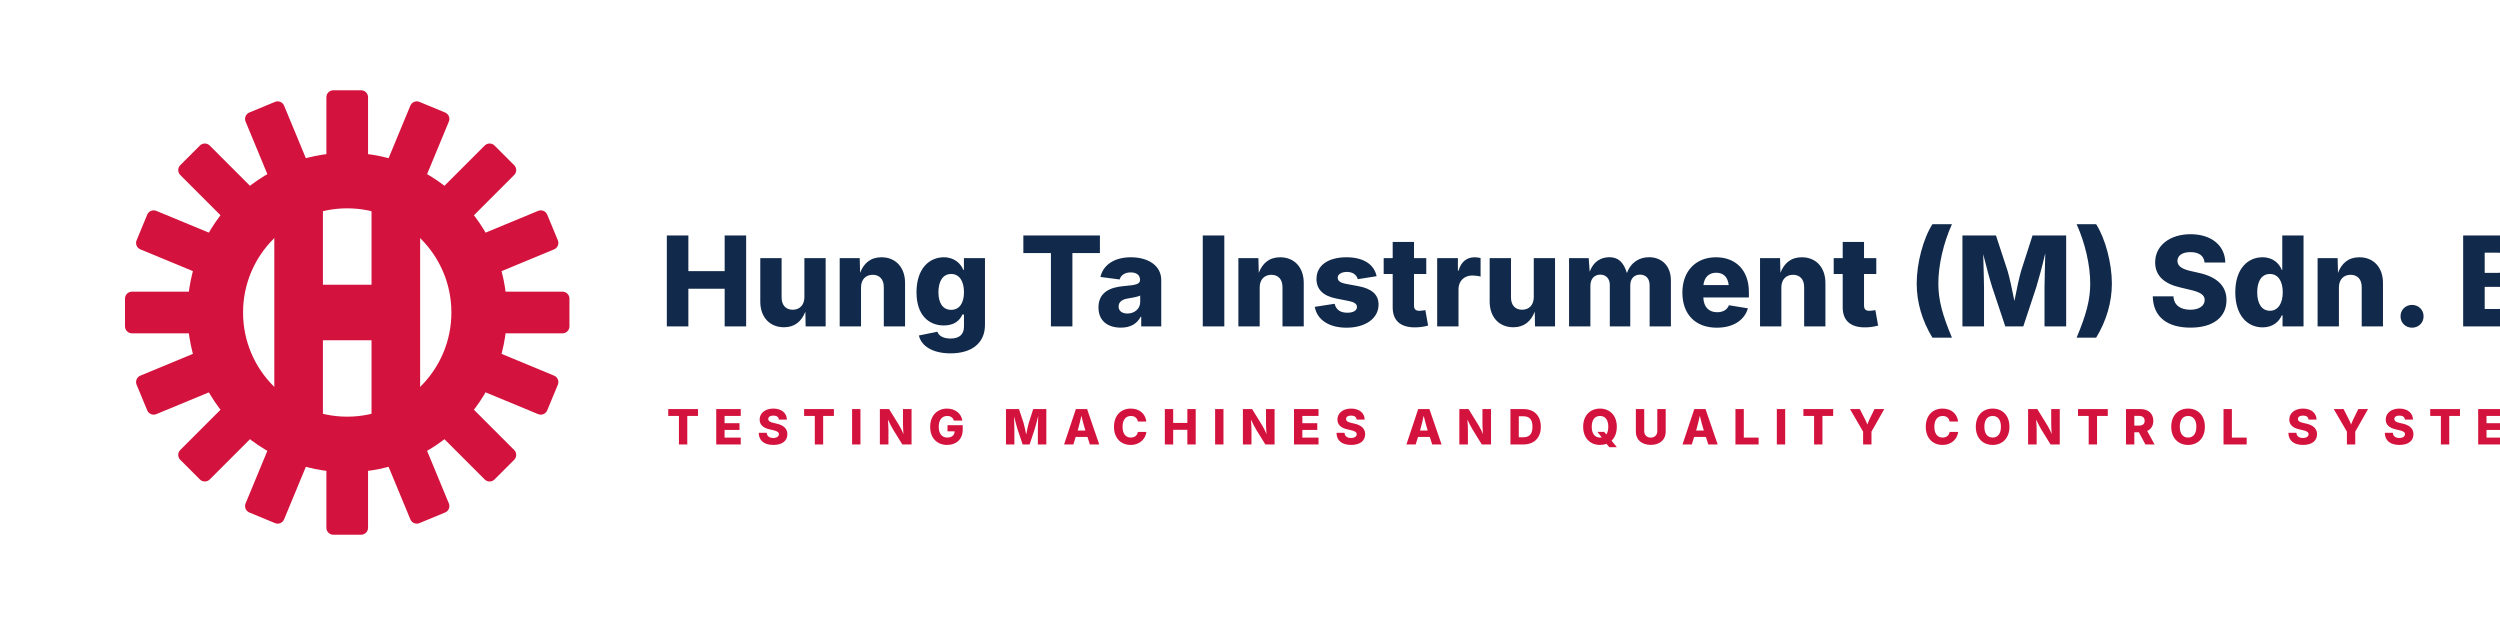
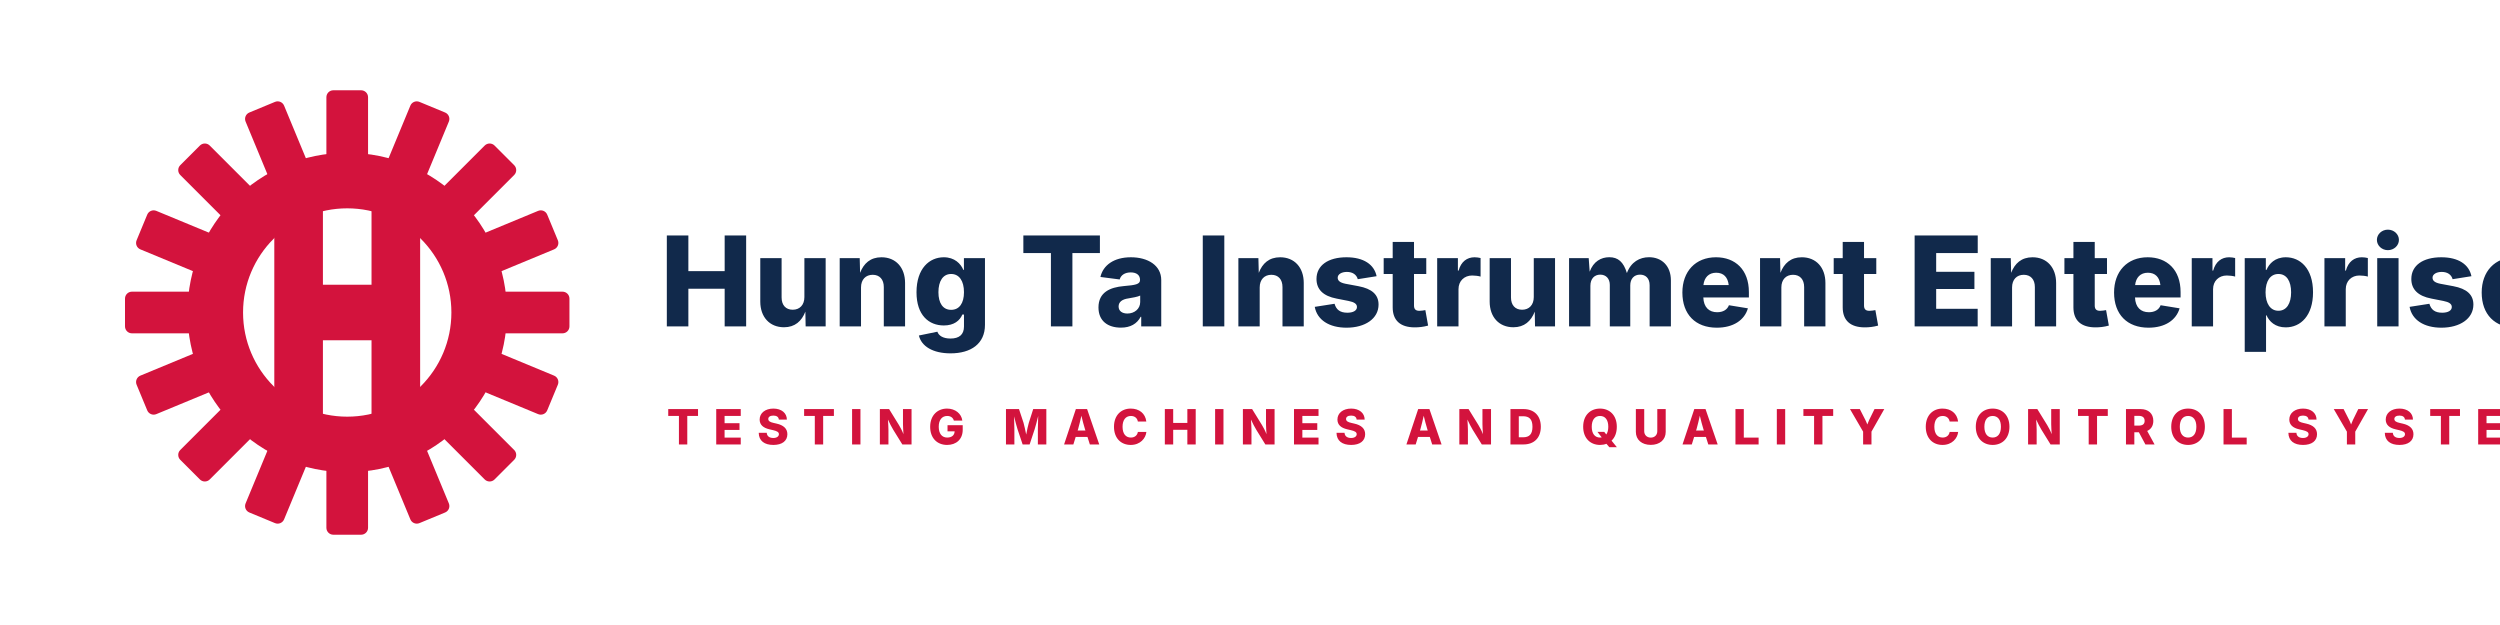
<svg xmlns="http://www.w3.org/2000/svg" viewBox="0 0 720 180" role="img" aria-labelledby="title desc">
  <rect width="720" height="180" fill="#ffffff" />
  <g transform="translate(36 26)" fill="#D3133D">
    <rect x="58" y="0" width="12" height="25" rx="2" transform="rotate(0 64 64)" />
    <rect x="58" y="0" width="12" height="25" rx="2" transform="rotate(22.5 64 64)" />
    <rect x="58" y="0" width="12" height="25" rx="2" transform="rotate(45 64 64)" />
    <rect x="58" y="0" width="12" height="25" rx="2" transform="rotate(67.5 64 64)" />
    <rect x="58" y="0" width="12" height="25" rx="2" transform="rotate(90 64 64)" />
    <rect x="58" y="0" width="12" height="25" rx="2" transform="rotate(112.5 64 64)" />
    <rect x="58" y="0" width="12" height="25" rx="2" transform="rotate(135 64 64)" />
    <rect x="58" y="0" width="12" height="25" rx="2" transform="rotate(157.5 64 64)" />
    <rect x="58" y="0" width="12" height="25" rx="2" transform="rotate(180 64 64)" />
    <rect x="58" y="0" width="12" height="25" rx="2" transform="rotate(202.5 64 64)" />
    <rect x="58" y="0" width="12" height="25" rx="2" transform="rotate(225 64 64)" />
    <rect x="58" y="0" width="12" height="25" rx="2" transform="rotate(247.5 64 64)" />
    <rect x="58" y="0" width="12" height="25" rx="2" transform="rotate(270 64 64)" />
    <rect x="58" y="0" width="12" height="25" rx="2" transform="rotate(292.5 64 64)" />
    <rect x="58" y="0" width="12" height="25" rx="2" transform="rotate(315 64 64)" />
    <rect x="58" y="0" width="12" height="25" rx="2" transform="rotate(337.5 64 64)" />
    <path fill-rule="evenodd" d="M64 18a46 46 0 1 1 0 92 46 46 0 0 1 0-92Zm0 16a30 30 0 1 0 0 60 30 30 0 0 0 0-60Z" />
    <rect x="43" y="32" width="14" height="64" rx="2" />
    <rect x="71" y="32" width="14" height="64" rx="2" />
    <rect x="48" y="56" width="32" height="16" rx="2" />
  </g>
  <g transform="translate(190 58)">
-     <text x="0" y="36" font-family="Inter, Arial, sans-serif" font-size="36" font-weight="800" letter-spacing="0" fill="#11294B">Hung Ta Instrument (M) Sdn. Bhd.</text>
+     <text x="0" y="36" font-family="Inter, Arial, sans-serif" font-size="36" font-weight="800" letter-spacing="0" fill="#11294B">Hung Ta Instrument Enterprise</text>
    <text x="2" y="70" font-family="Inter, Arial, sans-serif" font-size="14" font-weight="800" letter-spacing="4" fill="#D3133D">TESTING MACHINES AND QUALITY CONTROL SYSTEMS</text>
  </g>
</svg>
